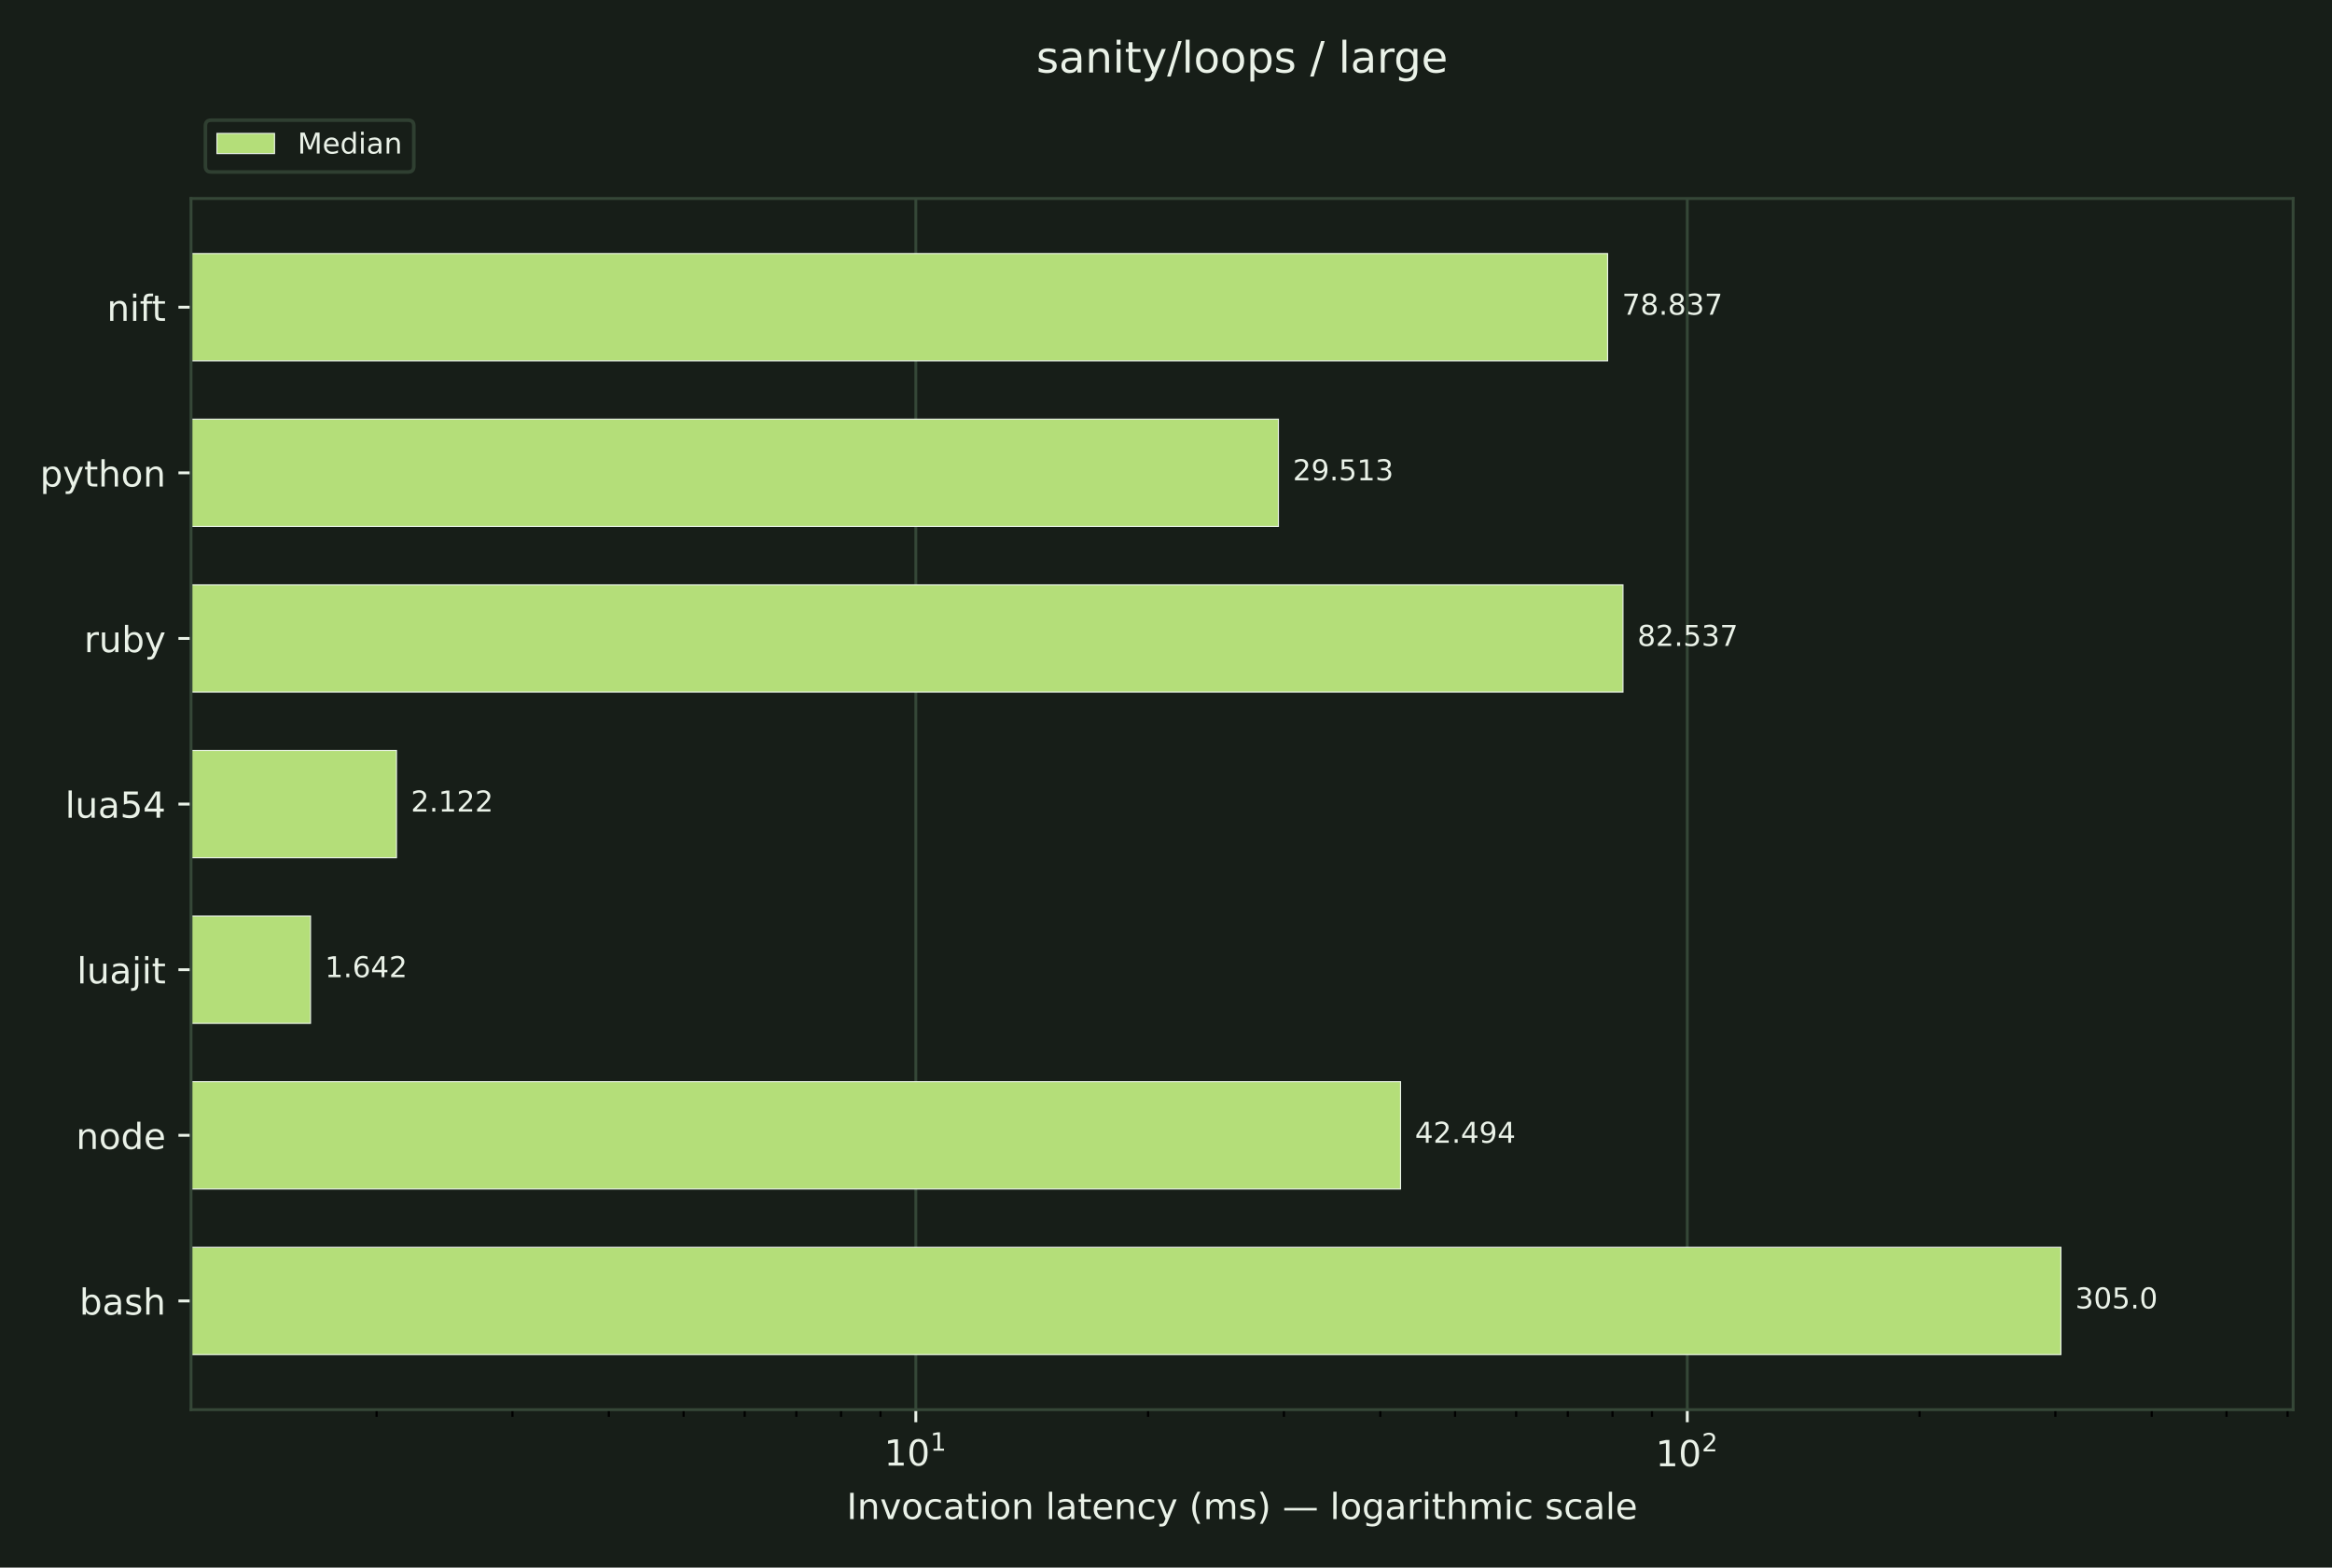
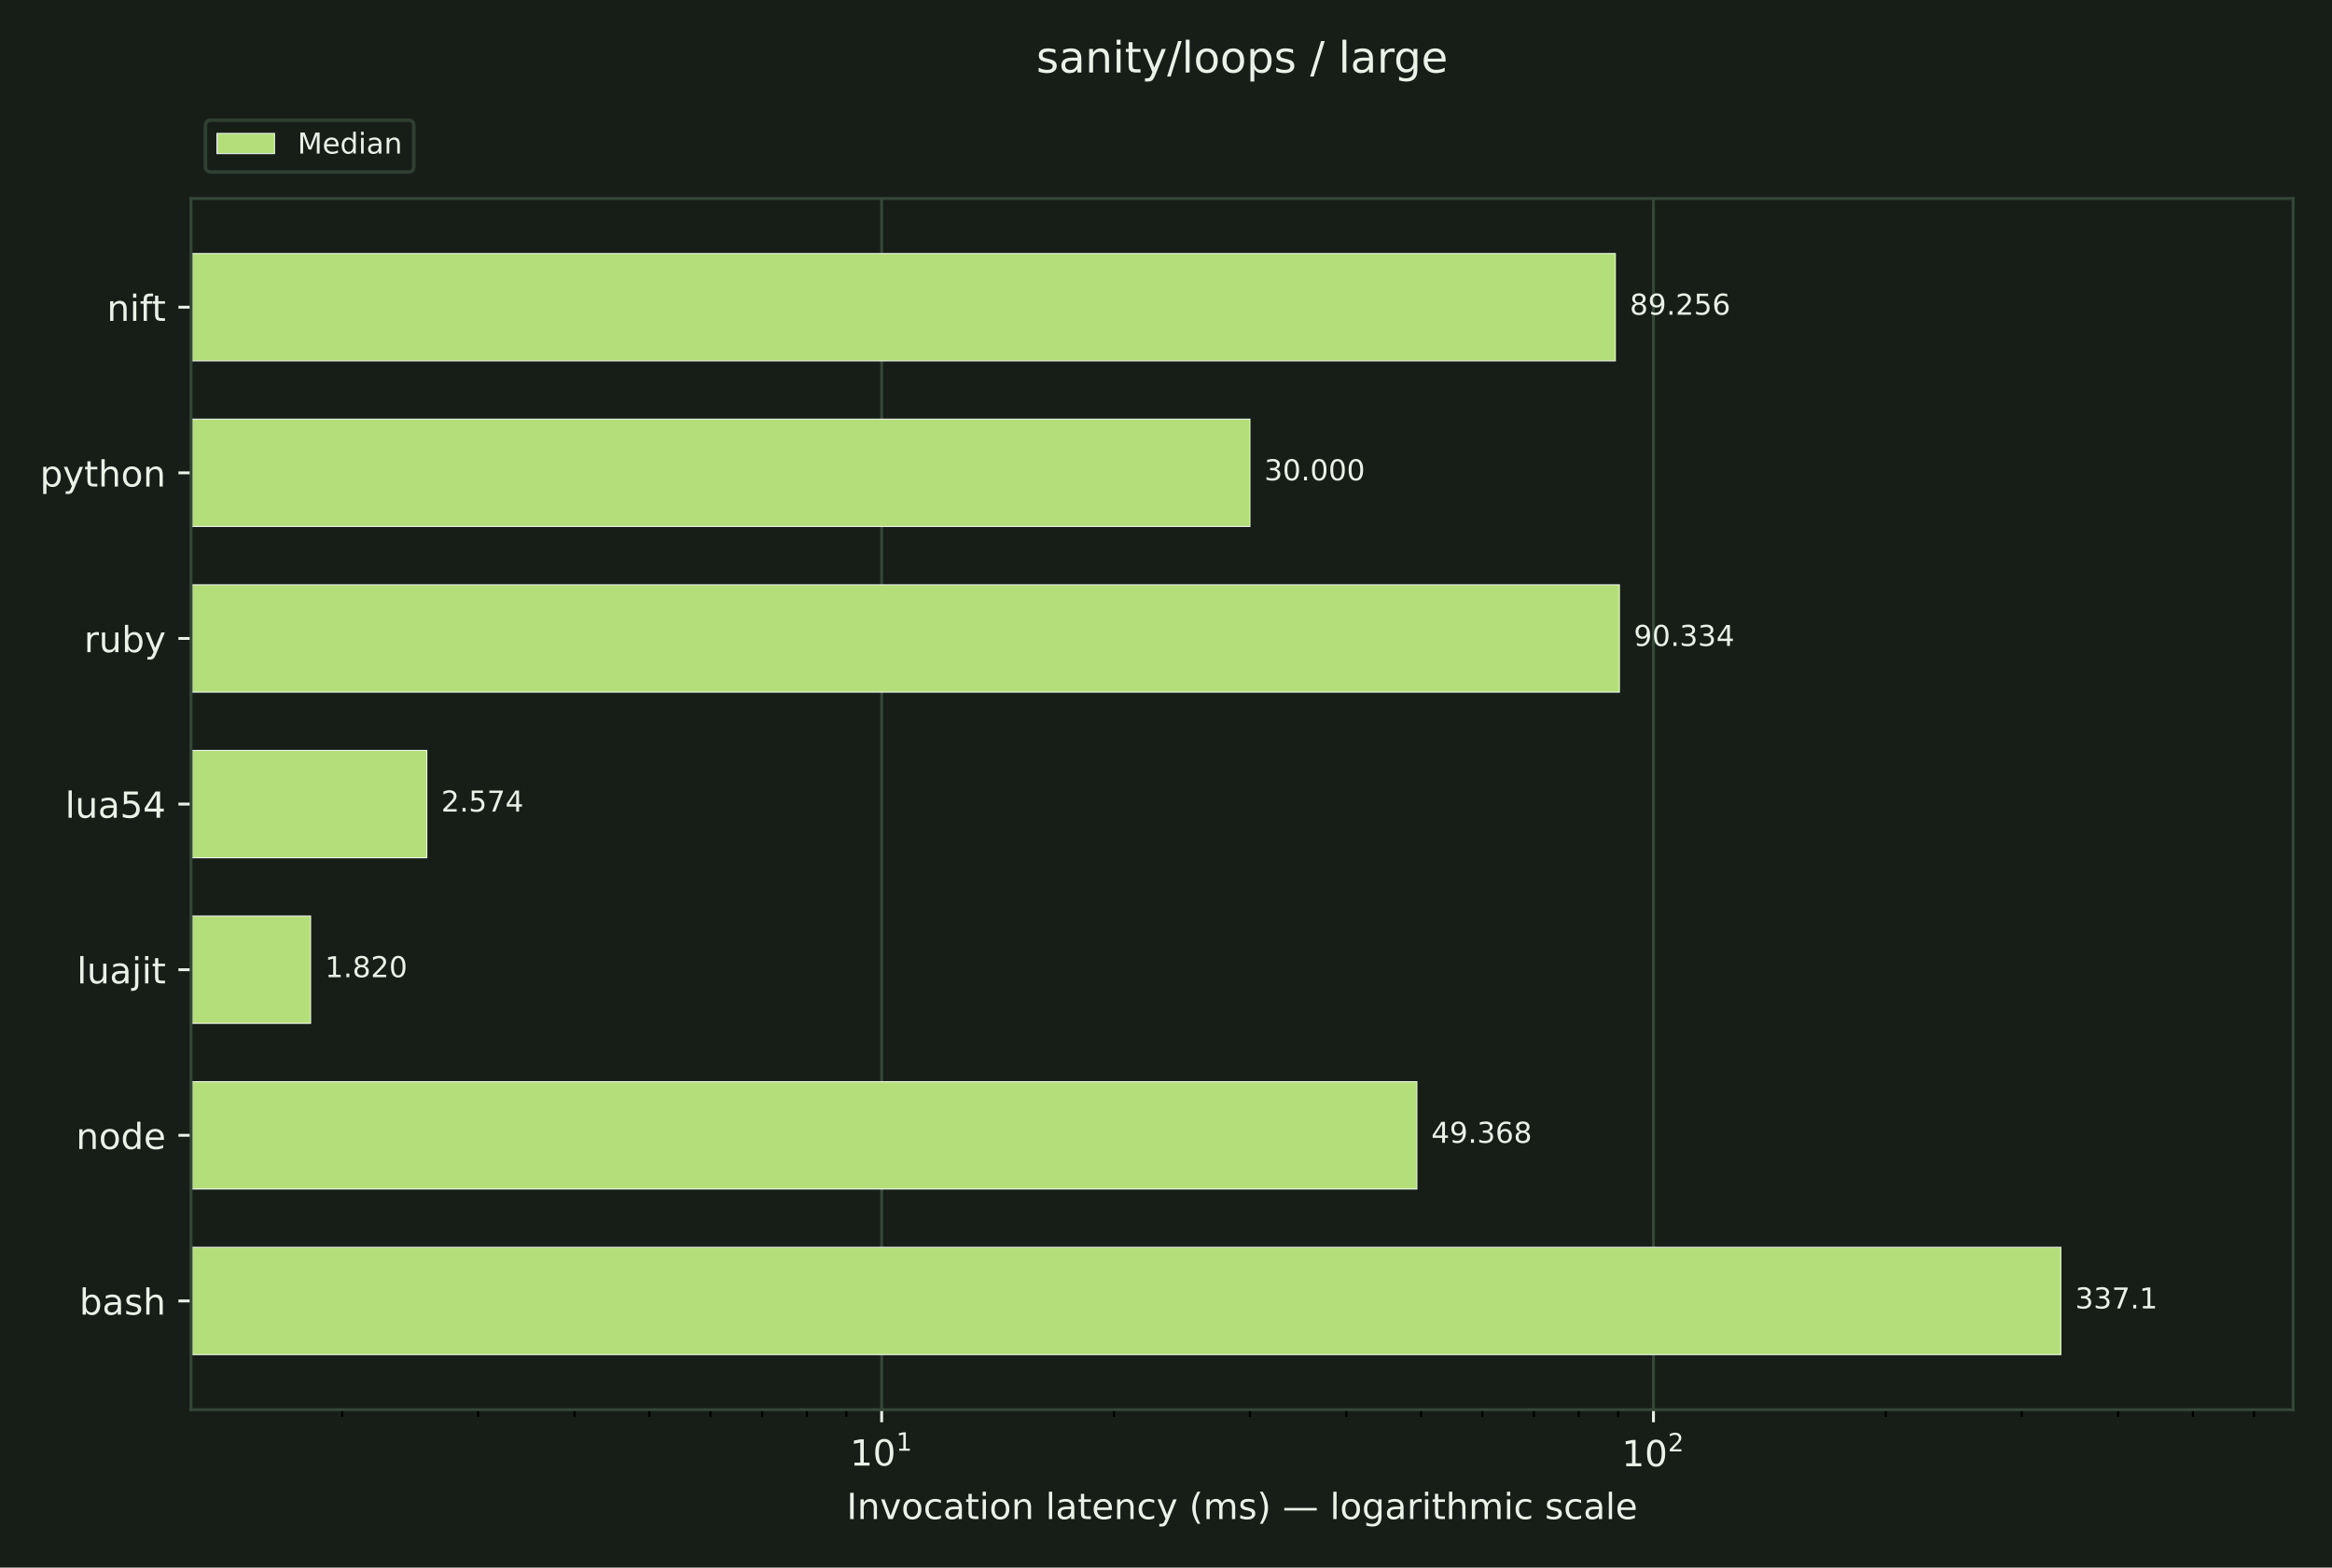
<svg xmlns="http://www.w3.org/2000/svg" xmlns:xlink="http://www.w3.org/1999/xlink" width="648pt" height="435.6pt" viewBox="0 0 648 435.6" version="1.1">
  <defs>
    <style type="text/css">*{stroke-linejoin: round; stroke-linecap: butt}</style>
  </defs>
  <g id="figure_1">
    <g id="patch_1">
      <path d="M 0 435.6  L 648 435.6  L 648 0  L 0 0  z " style="fill: #171e18" />
    </g>
    <g id="axes_1">
      <g id="patch_2">
        <path d="M 53.08 391.715  L 637.2 391.715  L 637.2 55.16  L 53.08 55.16  z " style="fill: #171e18" />
      </g>
      <g id="matplotlib.axis_1">
        <g id="xtick_1">
          <g id="line2d_1">
-             <path d="M 254.483 391.715  L 254.483 55.16  " clip-path="url(#p746bb4a10f)" style="fill: none; stroke: #354737; stroke-width: 0.8; stroke-linecap: square" />
+             <path d="M 244.991 391.715  L 244.991 55.16  " clip-path="url(#p746bb4a10f)" style="fill: none; stroke: #354737; stroke-width: 0.8; stroke-linecap: square" />
          </g>
          <g id="line2d_2">
            <defs>
              <path id="m59518d439b" d="M 0 0  L 0 3.5  " style="stroke: #eaf2e8; stroke-width: 0.8" />
            </defs>
            <g>
-               <use xlink:href="#m59518d439b" x="254.483" y="391.715" style="fill: #eaf2e8; stroke: #eaf2e8; stroke-width: 0.8" />
+               <use xlink:href="#m59518d439b" x="244.991" y="391.715" style="fill: #eaf2e8; stroke: #eaf2e8; stroke-width: 0.8" />
            </g>
          </g>
          <g id="text_1">
-             <g style="fill: #eaf2e8" transform="translate(245.6833 408.0153)">
+             <g style="fill: #eaf2e8" transform="translate(236.1906 408.0153)">
              <text>
                <tspan x="0" y="-0.762" style="font-size: 10px; font-family: 'DejaVu Sans'; fill: #eaf2e8">1</tspan>
                <tspan x="6.362" y="-0.762" style="font-size: 10px; font-family: 'DejaVu Sans'; fill: #eaf2e8">0</tspan>
                <tspan x="12.82" y="-4.892" style="font-size: 7px; font-family: 'DejaVu Sans'; fill: #eaf2e8">1</tspan>
              </text>
            </g>
          </g>
        </g>
        <g id="xtick_2">
          <g id="line2d_3">
-             <path d="M 468.851 391.715  L 468.851 55.16  " clip-path="url(#p746bb4a10f)" style="fill: none; stroke: #354737; stroke-width: 0.8; stroke-linecap: square" />
+             <path d="M 459.45 391.715  L 459.45 55.16  " clip-path="url(#p746bb4a10f)" style="fill: none; stroke: #354737; stroke-width: 0.8; stroke-linecap: square" />
          </g>
          <g id="line2d_4">
            <g>
-               <use xlink:href="#m59518d439b" x="468.851" y="391.715" style="fill: #eaf2e8; stroke: #eaf2e8; stroke-width: 0.8" />
+               <use xlink:href="#m59518d439b" x="459.45" y="391.715" style="fill: #eaf2e8; stroke: #eaf2e8; stroke-width: 0.8" />
            </g>
          </g>
          <g id="text_2">
-             <g style="fill: #eaf2e8" transform="translate(460.051 408.1153)">
+             <g style="fill: #eaf2e8" transform="translate(450.6496 408.1153)">
              <text>
                <tspan x="0" y="-0.675" style="font-size: 10px; font-family: 'DejaVu Sans'; fill: #eaf2e8">1</tspan>
                <tspan x="6.362" y="-0.675" style="font-size: 10px; font-family: 'DejaVu Sans'; fill: #eaf2e8">0</tspan>
                <tspan x="12.82" y="-4.805" style="font-size: 7px; font-family: 'DejaVu Sans'; fill: #eaf2e8">2</tspan>
              </text>
            </g>
          </g>
        </g>
        <g id="xtick_3">
          <g id="line2d_5">
            <defs>
              <path id="m1d4f00b2ae" d="M 0 0  L 0 2  " style="stroke: #000000; stroke-width: 0.6" />
            </defs>
            <g>
-               <use xlink:href="#m1d4f00b2ae" x="104.647" y="391.715" style="stroke: #000000; stroke-width: 0.6" />
+               <use xlink:href="#m1d4f00b2ae" x="95.09" y="391.715" style="stroke: #000000; stroke-width: 0.6" />
            </g>
          </g>
        </g>
        <g id="xtick_4">
          <g id="line2d_6">
            <g>
-               <use xlink:href="#m1d4f00b2ae" x="142.395" y="391.715" style="stroke: #000000; stroke-width: 0.6" />
+               <use xlink:href="#m1d4f00b2ae" x="132.855" y="391.715" style="stroke: #000000; stroke-width: 0.6" />
            </g>
          </g>
        </g>
        <g id="xtick_5">
          <g id="line2d_7">
            <g>
-               <use xlink:href="#m1d4f00b2ae" x="169.178" y="391.715" style="stroke: #000000; stroke-width: 0.6" />
+               <use xlink:href="#m1d4f00b2ae" x="159.649" y="391.715" style="stroke: #000000; stroke-width: 0.6" />
            </g>
          </g>
        </g>
        <g id="xtick_6">
          <g id="line2d_8">
            <g>
-               <use xlink:href="#m1d4f00b2ae" x="189.952" y="391.715" style="stroke: #000000; stroke-width: 0.6" />
+               <use xlink:href="#m1d4f00b2ae" x="180.432" y="391.715" style="stroke: #000000; stroke-width: 0.6" />
            </g>
          </g>
        </g>
        <g id="xtick_7">
          <g id="line2d_9">
            <g>
-               <use xlink:href="#m1d4f00b2ae" x="206.926" y="391.715" style="stroke: #000000; stroke-width: 0.6" />
+               <use xlink:href="#m1d4f00b2ae" x="197.413" y="391.715" style="stroke: #000000; stroke-width: 0.6" />
            </g>
          </g>
        </g>
        <g id="xtick_8">
          <g id="line2d_10">
            <g>
-               <use xlink:href="#m1d4f00b2ae" x="221.277" y="391.715" style="stroke: #000000; stroke-width: 0.6" />
+               <use xlink:href="#m1d4f00b2ae" x="211.77" y="391.715" style="stroke: #000000; stroke-width: 0.6" />
            </g>
          </g>
        </g>
        <g id="xtick_9">
          <g id="line2d_11">
            <g>
-               <use xlink:href="#m1d4f00b2ae" x="233.709" y="391.715" style="stroke: #000000; stroke-width: 0.6" />
+               <use xlink:href="#m1d4f00b2ae" x="224.207" y="391.715" style="stroke: #000000; stroke-width: 0.6" />
            </g>
          </g>
        </g>
        <g id="xtick_10">
          <g id="line2d_12">
            <g>
-               <use xlink:href="#m1d4f00b2ae" x="244.674" y="391.715" style="stroke: #000000; stroke-width: 0.6" />
+               <use xlink:href="#m1d4f00b2ae" x="235.178" y="391.715" style="stroke: #000000; stroke-width: 0.6" />
            </g>
          </g>
        </g>
        <g id="xtick_11">
          <g id="line2d_13">
            <g>
-               <use xlink:href="#m1d4f00b2ae" x="319.014" y="391.715" style="stroke: #000000; stroke-width: 0.6" />
+               <use xlink:href="#m1d4f00b2ae" x="309.549" y="391.715" style="stroke: #000000; stroke-width: 0.6" />
            </g>
          </g>
        </g>
        <g id="xtick_12">
          <g id="line2d_14">
            <g>
-               <use xlink:href="#m1d4f00b2ae" x="356.763" y="391.715" style="stroke: #000000; stroke-width: 0.6" />
+               <use xlink:href="#m1d4f00b2ae" x="347.314" y="391.715" style="stroke: #000000; stroke-width: 0.6" />
            </g>
          </g>
        </g>
        <g id="xtick_13">
          <g id="line2d_15">
            <g>
-               <use xlink:href="#m1d4f00b2ae" x="383.545" y="391.715" style="stroke: #000000; stroke-width: 0.6" />
+               <use xlink:href="#m1d4f00b2ae" x="374.108" y="391.715" style="stroke: #000000; stroke-width: 0.6" />
            </g>
          </g>
        </g>
        <g id="xtick_14">
          <g id="line2d_16">
            <g>
-               <use xlink:href="#m1d4f00b2ae" x="404.32" y="391.715" style="stroke: #000000; stroke-width: 0.6" />
+               <use xlink:href="#m1d4f00b2ae" x="394.891" y="391.715" style="stroke: #000000; stroke-width: 0.6" />
            </g>
          </g>
        </g>
        <g id="xtick_15">
          <g id="line2d_17">
            <g>
-               <use xlink:href="#m1d4f00b2ae" x="421.294" y="391.715" style="stroke: #000000; stroke-width: 0.6" />
+               <use xlink:href="#m1d4f00b2ae" x="411.872" y="391.715" style="stroke: #000000; stroke-width: 0.6" />
            </g>
          </g>
        </g>
        <g id="xtick_16">
          <g id="line2d_18">
            <g>
-               <use xlink:href="#m1d4f00b2ae" x="435.645" y="391.715" style="stroke: #000000; stroke-width: 0.6" />
+               <use xlink:href="#m1d4f00b2ae" x="426.229" y="391.715" style="stroke: #000000; stroke-width: 0.6" />
            </g>
          </g>
        </g>
        <g id="xtick_17">
          <g id="line2d_19">
            <g>
-               <use xlink:href="#m1d4f00b2ae" x="448.077" y="391.715" style="stroke: #000000; stroke-width: 0.6" />
+               <use xlink:href="#m1d4f00b2ae" x="438.666" y="391.715" style="stroke: #000000; stroke-width: 0.6" />
            </g>
          </g>
        </g>
        <g id="xtick_18">
          <g id="line2d_20">
            <g>
-               <use xlink:href="#m1d4f00b2ae" x="459.042" y="391.715" style="stroke: #000000; stroke-width: 0.6" />
+               <use xlink:href="#m1d4f00b2ae" x="449.636" y="391.715" style="stroke: #000000; stroke-width: 0.6" />
            </g>
          </g>
        </g>
        <g id="xtick_19">
          <g id="line2d_21">
            <g>
-               <use xlink:href="#m1d4f00b2ae" x="533.382" y="391.715" style="stroke: #000000; stroke-width: 0.6" />
+               <use xlink:href="#m1d4f00b2ae" x="524.008" y="391.715" style="stroke: #000000; stroke-width: 0.6" />
            </g>
          </g>
        </g>
        <g id="xtick_20">
          <g id="line2d_22">
            <g>
-               <use xlink:href="#m1d4f00b2ae" x="571.13" y="391.715" style="stroke: #000000; stroke-width: 0.6" />
+               <use xlink:href="#m1d4f00b2ae" x="561.773" y="391.715" style="stroke: #000000; stroke-width: 0.6" />
            </g>
          </g>
        </g>
        <g id="xtick_21">
          <g id="line2d_23">
            <g>
-               <use xlink:href="#m1d4f00b2ae" x="597.913" y="391.715" style="stroke: #000000; stroke-width: 0.6" />
+               <use xlink:href="#m1d4f00b2ae" x="588.567" y="391.715" style="stroke: #000000; stroke-width: 0.6" />
            </g>
          </g>
        </g>
        <g id="xtick_22">
          <g id="line2d_24">
            <g>
-               <use xlink:href="#m1d4f00b2ae" x="618.688" y="391.715" style="stroke: #000000; stroke-width: 0.6" />
+               <use xlink:href="#m1d4f00b2ae" x="609.35" y="391.715" style="stroke: #000000; stroke-width: 0.6" />
            </g>
          </g>
        </g>
        <g id="xtick_23">
          <g id="line2d_25">
            <g>
-               <use xlink:href="#m1d4f00b2ae" x="635.661" y="391.715" style="stroke: #000000; stroke-width: 0.6" />
+               <use xlink:href="#m1d4f00b2ae" x="626.331" y="391.715" style="stroke: #000000; stroke-width: 0.6" />
            </g>
          </g>
        </g>
        <g id="text_3">
          <text style="font-size: 10px; font-family: 'DejaVu Sans'; text-anchor: middle; fill: #eaf2e8" x="345.14" y="422.116" transform="rotate(-0 345.14 422.1161)">Invocation latency (ms) — logarithmic scale</text>
        </g>
      </g>
      <g id="matplotlib.axis_2">
        <g id="ytick_1">
          <g id="line2d_26">
            <defs>
              <path id="mf8918c31de" d="M 0 0  L -3.5 0  " style="stroke: #eaf2e8; stroke-width: 0.8" />
            </defs>
            <g>
              <use xlink:href="#mf8918c31de" x="53.08" y="85.369" style="fill: #eaf2e8; stroke: #eaf2e8; stroke-width: 0.8" />
            </g>
          </g>
          <g id="text_4">
            <text style="font-size: 10px; font-family: 'DejaVu Sans'; text-anchor: end; fill: #eaf2e8" x="46.08" y="89.169" transform="rotate(-0 46.08 89.16857)">nift</text>
          </g>
        </g>
        <g id="ytick_2">
          <g id="line2d_27">
            <g>
              <use xlink:href="#mf8918c31de" x="53.08" y="131.392" style="fill: #eaf2e8; stroke: #eaf2e8; stroke-width: 0.8" />
            </g>
          </g>
          <g id="text_5">
            <text style="font-size: 10px; font-family: 'DejaVu Sans'; text-anchor: end; fill: #eaf2e8" x="46.08" y="135.191" transform="rotate(-0 46.08 135.1913)">python</text>
          </g>
        </g>
        <g id="ytick_3">
          <g id="line2d_28">
            <g>
              <use xlink:href="#mf8918c31de" x="53.08" y="177.415" style="fill: #eaf2e8; stroke: #eaf2e8; stroke-width: 0.8" />
            </g>
          </g>
          <g id="text_6">
            <text style="font-size: 10px; font-family: 'DejaVu Sans'; text-anchor: end; fill: #eaf2e8" x="46.08" y="181.214" transform="rotate(-0 46.08 181.2141)">ruby</text>
          </g>
        </g>
        <g id="ytick_4">
          <g id="line2d_29">
            <g>
              <use xlink:href="#mf8918c31de" x="53.08" y="223.438" style="fill: #eaf2e8; stroke: #eaf2e8; stroke-width: 0.8" />
            </g>
          </g>
          <g id="text_7">
            <text style="font-size: 10px; font-family: 'DejaVu Sans'; text-anchor: end; fill: #eaf2e8" x="46.08" y="227.237" transform="rotate(-0 46.08 227.2369)">lua54</text>
          </g>
        </g>
        <g id="ytick_5">
          <g id="line2d_30">
            <g>
              <use xlink:href="#mf8918c31de" x="53.08" y="269.46" style="fill: #eaf2e8; stroke: #eaf2e8; stroke-width: 0.8" />
            </g>
          </g>
          <g id="text_8">
            <text style="font-size: 10px; font-family: 'DejaVu Sans'; text-anchor: end; fill: #eaf2e8" x="46.08" y="273.26" transform="rotate(-0 46.08 273.2596)">luajit</text>
          </g>
        </g>
        <g id="ytick_6">
          <g id="line2d_31">
            <g>
              <use xlink:href="#mf8918c31de" x="53.08" y="315.483" style="fill: #eaf2e8; stroke: #eaf2e8; stroke-width: 0.8" />
            </g>
          </g>
          <g id="text_9">
            <text style="font-size: 10px; font-family: 'DejaVu Sans'; text-anchor: end; fill: #eaf2e8" x="46.08" y="319.282" transform="rotate(-0 46.08 319.2824)">node</text>
          </g>
        </g>
        <g id="ytick_7">
          <g id="line2d_32">
            <g>
              <use xlink:href="#mf8918c31de" x="53.08" y="361.506" style="fill: #eaf2e8; stroke: #eaf2e8; stroke-width: 0.8" />
            </g>
          </g>
          <g id="text_10">
            <text style="font-size: 10px; font-family: 'DejaVu Sans'; text-anchor: end; fill: #eaf2e8" x="46.08" y="365.305" transform="rotate(-0 46.08 365.3052)">bash</text>
          </g>
        </g>
      </g>
      <g id="patch_3">
-         <path d="M -214327.532 70.458  L 446.713 70.458  L 446.713 100.281  L -214327.532 100.281  z " clip-path="url(#p746bb4a10f)" style="fill: #b4de79; stroke: #eaf2e8; stroke-width: 0.3; stroke-linejoin: miter" />
+         <path d="M -214428.462 70.458  L 448.863 70.458  L 448.863 100.281  L -214428.462 100.281  z " clip-path="url(#p746bb4a10f)" style="fill: #b4de79; stroke: #eaf2e8; stroke-width: 0.3; stroke-linejoin: miter" />
      </g>
      <g id="patch_4">
-         <path d="M -214327.532 116.481  L 355.238 116.481  L 355.238 146.303  L -214327.532 146.303  z " clip-path="url(#p746bb4a10f)" style="fill: #b4de79; stroke: #eaf2e8; stroke-width: 0.3; stroke-linejoin: miter" />
+         <path d="M -214428.462 116.481  L 347.314 116.481  L 347.314 146.303  L -214428.462 146.303  z " clip-path="url(#p746bb4a10f)" style="fill: #b4de79; stroke: #eaf2e8; stroke-width: 0.3; stroke-linejoin: miter" />
      </g>
      <g id="patch_5">
-         <path d="M -214327.532 162.504  L 450.983 162.504  L 450.983 192.326  L -214327.532 192.326  z " clip-path="url(#p746bb4a10f)" style="fill: #b4de79; stroke: #eaf2e8; stroke-width: 0.3; stroke-linejoin: miter" />
+         <path d="M -214428.462 162.504  L 449.981 162.504  L 449.981 192.326  L -214428.462 192.326  z " clip-path="url(#p746bb4a10f)" style="fill: #b4de79; stroke: #eaf2e8; stroke-width: 0.3; stroke-linejoin: miter" />
      </g>
      <g id="patch_6">
-         <path d="M -214327.532 208.526  L 110.171 208.526  L 110.171 238.349  L -214327.532 238.349  z " clip-path="url(#p746bb4a10f)" style="fill: #b4de79; stroke: #eaf2e8; stroke-width: 0.3; stroke-linejoin: miter" />
+         <path d="M -214428.462 208.526  L 118.593 208.526  L 118.593 238.349  L -214428.462 238.349  z " clip-path="url(#p746bb4a10f)" style="fill: #b4de79; stroke: #eaf2e8; stroke-width: 0.3; stroke-linejoin: miter" />
      </g>
      <g id="patch_7">
-         <path d="M -214327.532 254.549  L 86.286 254.549  L 86.286 284.372  L -214327.532 284.372  z " clip-path="url(#p746bb4a10f)" style="fill: #b4de79; stroke: #eaf2e8; stroke-width: 0.3; stroke-linejoin: miter" />
+         <path d="M -214428.462 254.549  L 86.3 254.549  L 86.3 284.372  L -214428.462 284.372  z " clip-path="url(#p746bb4a10f)" style="fill: #b4de79; stroke: #eaf2e8; stroke-width: 0.3; stroke-linejoin: miter" />
      </g>
      <g id="patch_8">
-         <path d="M -214327.532 300.572  L 389.176 300.572  L 389.176 330.395  L -214327.532 330.395  z " clip-path="url(#p746bb4a10f)" style="fill: #b4de79; stroke: #eaf2e8; stroke-width: 0.3; stroke-linejoin: miter" />
+         <path d="M -214428.462 300.572  L 393.706 300.572  L 393.706 330.395  L -214428.462 330.395  z " clip-path="url(#p746bb4a10f)" style="fill: #b4de79; stroke: #eaf2e8; stroke-width: 0.3; stroke-linejoin: miter" />
      </g>
      <g id="patch_9">
-         <path d="M -214327.532 346.595  L 572.669 346.595  L 572.669 376.417  L -214327.532 376.417  z " clip-path="url(#p746bb4a10f)" style="fill: #b4de79; stroke: #eaf2e8; stroke-width: 0.3; stroke-linejoin: miter" />
+         <path d="M -214428.462 346.595  L 572.641 346.595  L 572.641 376.417  L -214428.462 376.417  z " clip-path="url(#p746bb4a10f)" style="fill: #b4de79; stroke: #eaf2e8; stroke-width: 0.3; stroke-linejoin: miter" />
      </g>
      <g id="patch_10">
        <path d="M 53.08 391.715  L 53.08 55.16  " style="fill: none; stroke: #354737; stroke-width: 0.8; stroke-linejoin: miter; stroke-linecap: square" />
      </g>
      <g id="patch_11">
        <path d="M 637.2 391.715  L 637.2 55.16  " style="fill: none; stroke: #354737; stroke-width: 0.8; stroke-linejoin: miter; stroke-linecap: square" />
      </g>
      <g id="patch_12">
        <path d="M 53.08 391.715  L 637.2 391.715  " style="fill: none; stroke: #354737; stroke-width: 0.8; stroke-linejoin: miter; stroke-linecap: square" />
      </g>
      <g id="patch_13">
        <path d="M 53.08 55.16  L 637.2 55.16  " style="fill: none; stroke: #354737; stroke-width: 0.8; stroke-linejoin: miter; stroke-linecap: square" />
      </g>
      <g id="text_11">
-         <text style="font-size: 8px; font-family: 'DejaVu Sans'; text-anchor: start; fill: #eaf2e8" x="450.713" y="87.447" transform="rotate(-0 450.7127 87.44747)">78.837</text>
+         <text style="font-size: 8px; font-family: 'DejaVu Sans'; text-anchor: start; fill: #eaf2e8" x="452.863" y="87.447" transform="rotate(-0 452.8629 87.44747)">89.256</text>
      </g>
      <g id="text_12">
-         <text style="font-size: 8px; font-family: 'DejaVu Sans'; text-anchor: start; fill: #eaf2e8" x="359.238" y="133.47" transform="rotate(-0 359.2379 133.4702)">29.513</text>
+         <text style="font-size: 8px; font-family: 'DejaVu Sans'; text-anchor: start; fill: #eaf2e8" x="351.314" y="133.47" transform="rotate(-0 351.3135 133.4702)">30.000</text>
      </g>
      <g id="text_13">
-         <text style="font-size: 8px; font-family: 'DejaVu Sans'; text-anchor: start; fill: #eaf2e8" x="454.983" y="179.493" transform="rotate(-0 454.9833 179.493)">82.537</text>
+         <text style="font-size: 8px; font-family: 'DejaVu Sans'; text-anchor: start; fill: #eaf2e8" x="453.981" y="179.493" transform="rotate(-0 453.9812 179.493)">90.334</text>
      </g>
      <g id="text_14">
-         <text style="font-size: 8px; font-family: 'DejaVu Sans'; text-anchor: start; fill: #eaf2e8" x="114.171" y="225.516" transform="rotate(-0 114.171 225.5158)">2.122</text>
+         <text style="font-size: 8px; font-family: 'DejaVu Sans'; text-anchor: start; fill: #eaf2e8" x="122.593" y="225.516" transform="rotate(-0 122.5927 225.5158)">2.574</text>
      </g>
      <g id="text_15">
-         <text style="font-size: 8px; font-family: 'DejaVu Sans'; text-anchor: start; fill: #eaf2e8" x="90.286" y="271.539" transform="rotate(-0 90.28597 271.5386)">1.642</text>
+         <text style="font-size: 8px; font-family: 'DejaVu Sans'; text-anchor: start; fill: #eaf2e8" x="90.3" y="271.539" transform="rotate(-0 90.30012 271.5386)">1.820</text>
      </g>
      <g id="text_16">
-         <text style="font-size: 8px; font-family: 'DejaVu Sans'; text-anchor: start; fill: #eaf2e8" x="393.176" y="317.561" transform="rotate(-0 393.1764 317.5613)">42.494</text>
+         <text style="font-size: 8px; font-family: 'DejaVu Sans'; text-anchor: start; fill: #eaf2e8" x="397.706" y="317.561" transform="rotate(-0 397.7062 317.5613)">49.368</text>
      </g>
      <g id="text_17">
-         <text style="font-size: 8px; font-family: 'DejaVu Sans'; text-anchor: start; fill: #eaf2e8" x="576.669" y="363.584" transform="rotate(-0 576.6689 363.5841)">305.0</text>
+         <text style="font-size: 8px; font-family: 'DejaVu Sans'; text-anchor: start; fill: #eaf2e8" x="576.641" y="363.584" transform="rotate(-0 576.6414 363.5841)">337.1</text>
      </g>
      <g id="text_18">
        <text style="font-size: 12px; font-family: 'DejaVu Sans'; text-anchor: middle; fill: #eaf2e8" x="345.14" y="20.16" transform="rotate(-0 345.14 20.16)">sanity/loops / large</text>
      </g>
      <g id="legend_1">
        <g id="patch_14">
          <path d="M 58.68 47.794  L 113.379 47.794  Q 114.979 47.794 114.979 46.194  L 114.979 34.994  Q 114.979 33.394 113.379 33.394  L 58.68 33.394  Q 57.08 33.394 57.08 34.994  L 57.08 46.194  Q 57.08 47.794 58.68 47.794  z " style="fill: #171e18; opacity: 0.8; stroke: #354737; stroke-linejoin: miter" />
        </g>
        <g id="patch_15">
          <path d="M 60.28 42.673  L 76.28 42.673  L 76.28 37.073  L 60.28 37.073  z " style="fill: #b4de79; stroke: #eaf2e8; stroke-width: 0.3; stroke-linejoin: miter" />
        </g>
        <g id="text_19">
          <text style="font-size: 8px; font-family: 'DejaVu Sans'; text-anchor: start; fill: #eaf2e8" x="82.68" y="42.673" transform="rotate(-0 82.68 42.67257)">Median</text>
        </g>
      </g>
    </g>
  </g>
  <defs>
    <clipPath id="p746bb4a10f">
      <rect x="53.08" y="55.16" width="584.12" height="336.555" />
    </clipPath>
  </defs>
</svg>
